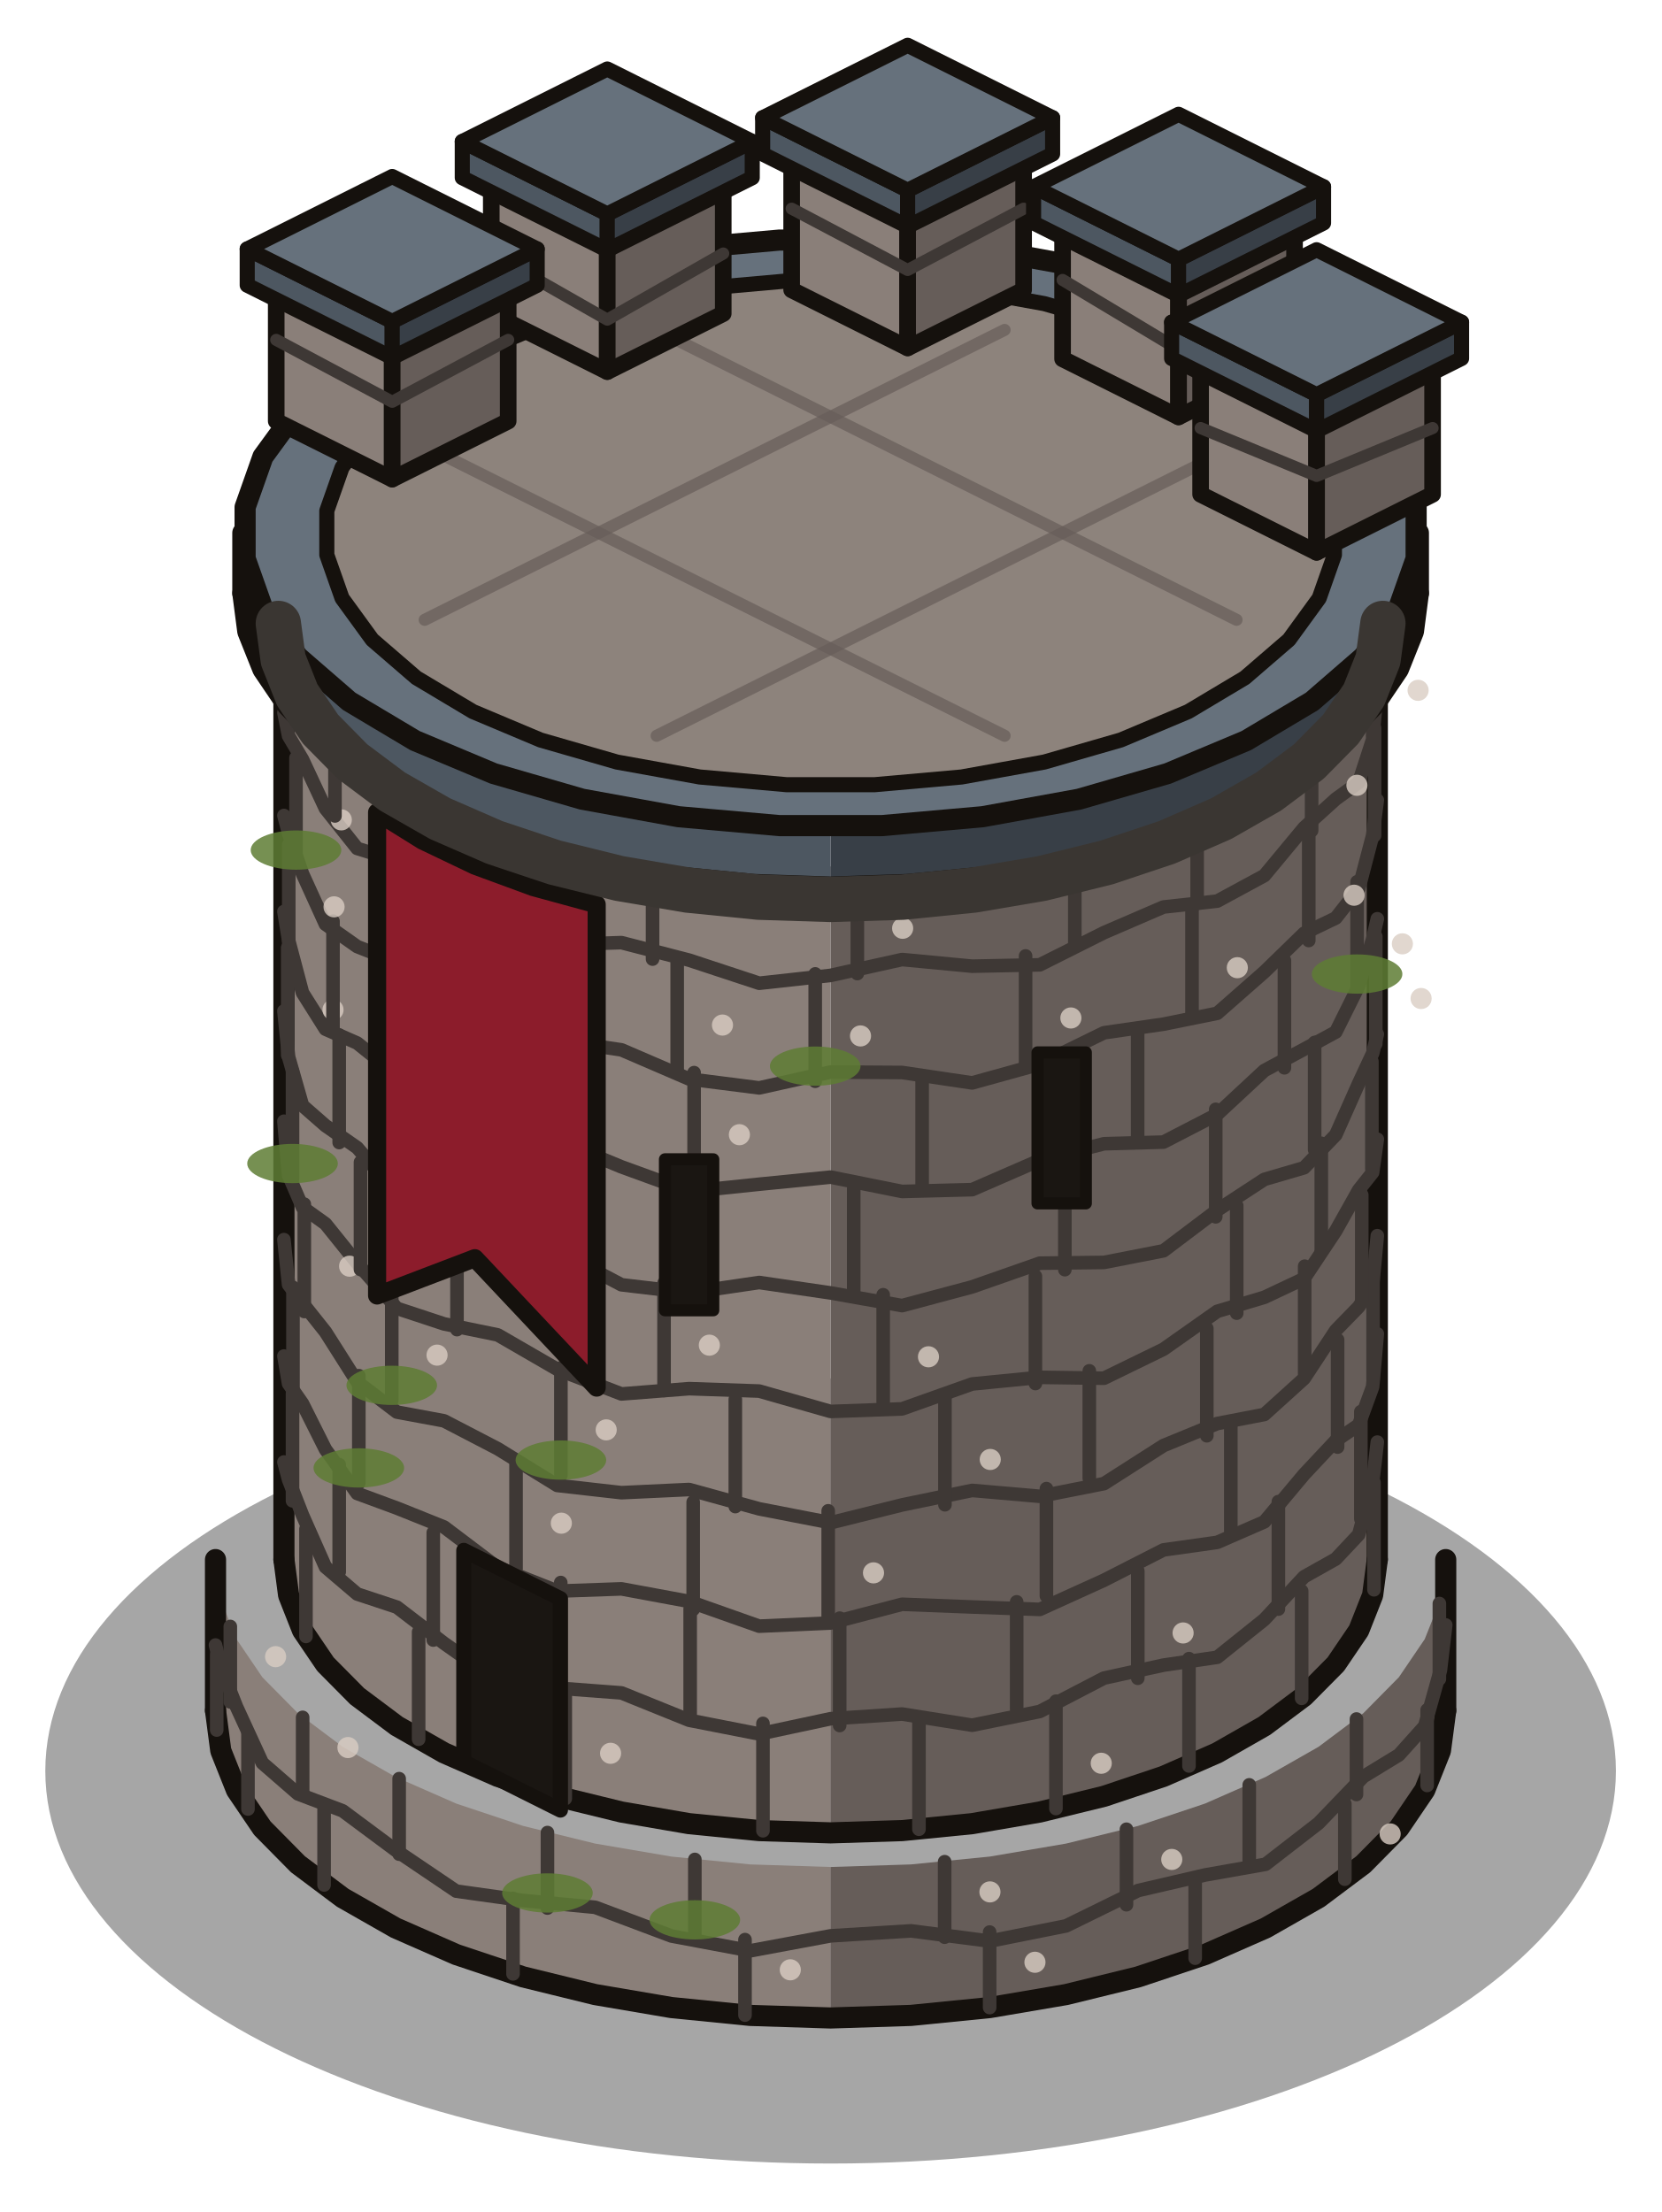
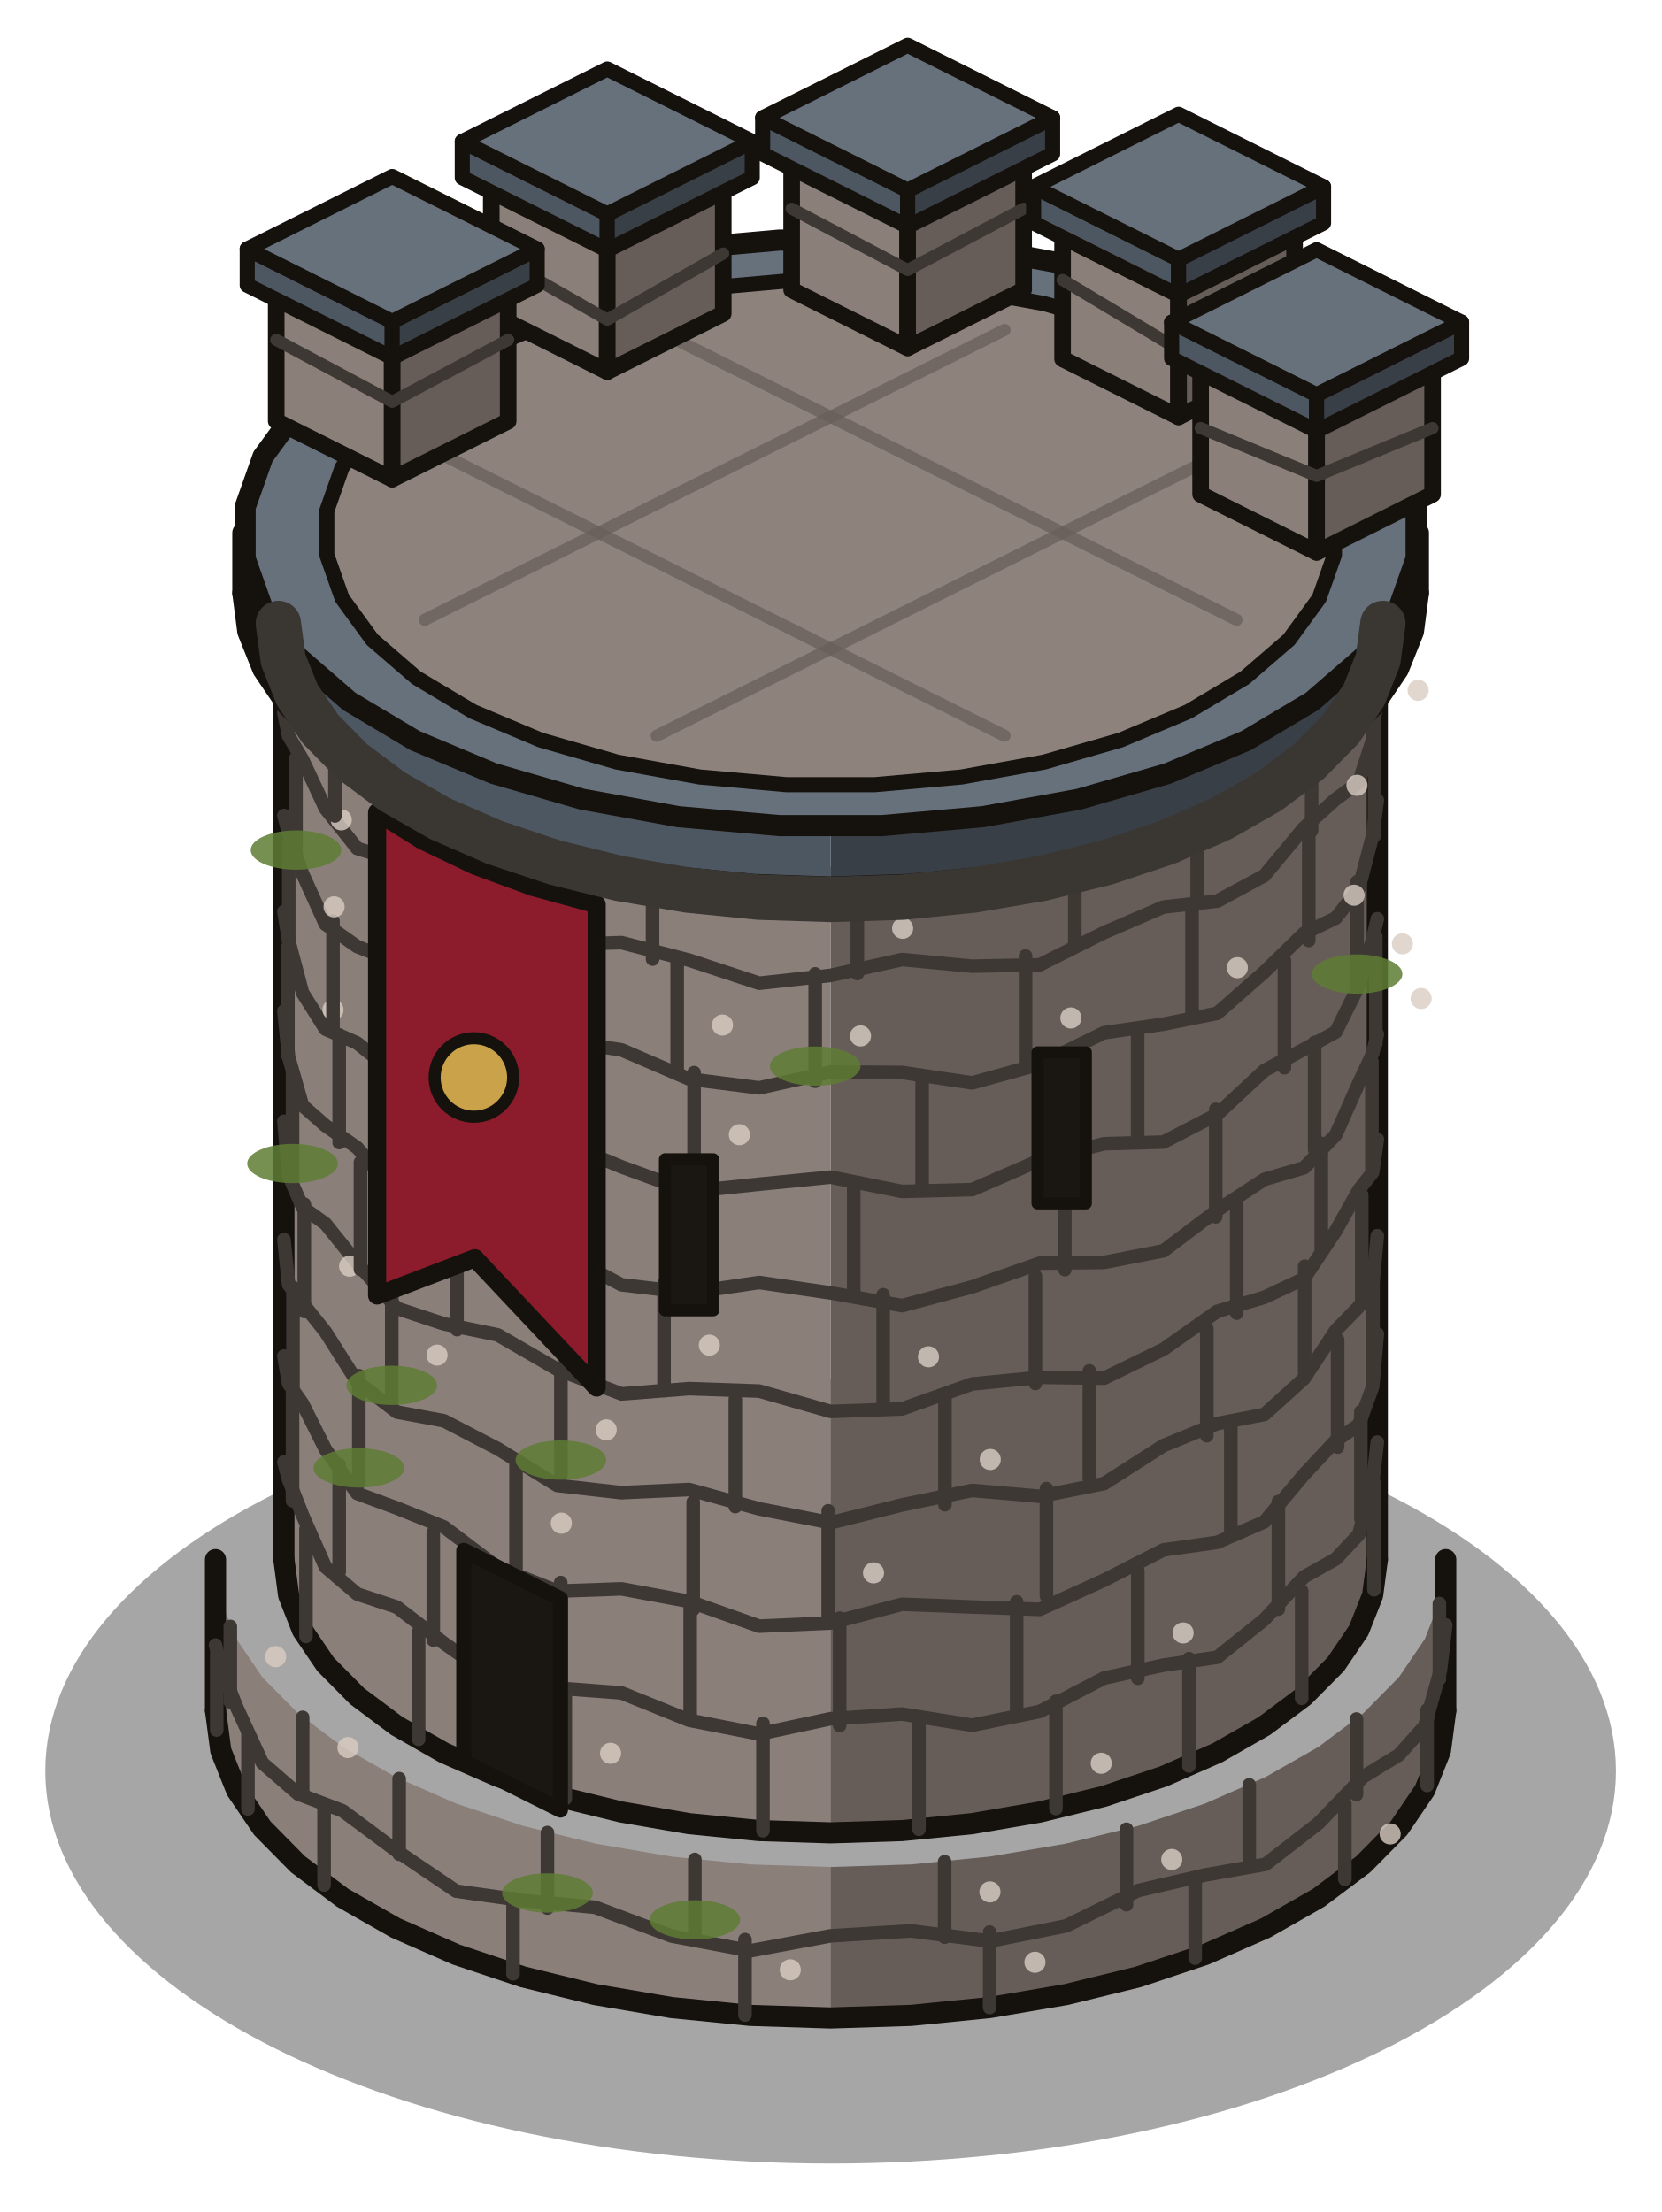
<svg xmlns="http://www.w3.org/2000/svg" width="220" height="293" viewBox="-55 -113.29 110 146.5">
  <ellipse cx="0" cy="4" rx="52" ry="26" fill="#000" opacity="0.35" />
  <polygon points="0,20.36 -5.32,20.19 -10.54,19.67 -15.59,18.81 -20.36,17.64 -24.79,16.16 -28.8,14.4 -32.31,12.4 -35.27,10.18 -37.63,7.79 -39.34,5.27 -40.38,2.66 -40.73,0 -40.73,-10 -40.38,-7.34 -39.34,-4.73 -37.63,-2.21 -35.27,0.18 -32.31,2.4 -28.8,4.4 -24.79,6.16 -20.36,7.64 -15.59,8.81 -10.54,9.67 -5.32,10.19 0,10.36" fill="#8a7f79" />
  <polygon points="40.73,0 40.38,2.66 39.34,5.27 37.63,7.79 35.27,10.18 32.31,12.4 28.8,14.4 24.79,16.16 20.36,17.64 15.59,18.81 10.54,19.67 5.32,20.19 0,20.36 0,10.36 5.32,10.19 10.54,9.67 15.59,8.81 20.36,7.64 24.79,6.16 28.8,4.4 32.31,2.4 35.27,0.18 37.63,-2.21 39.34,-4.73 40.38,-7.34 40.73,-10" fill="#665d59" />
  <polyline points="40.73,0 40.38,2.66 39.34,5.27 37.63,7.79 35.27,10.18 32.31,12.4 28.8,14.4 24.79,16.16 20.36,17.64 15.59,18.81 10.54,19.67 5.32,20.19 0,20.36 -5.32,20.19 -10.54,19.67 -15.59,18.81 -20.36,17.64 -24.79,16.16 -28.8,14.4 -32.31,12.4 -35.27,10.18 -37.63,7.79 -39.34,5.27 -40.38,2.66 -40.73,0" fill="none" stroke="#15110d" stroke-width="1.4" stroke-linecap="round" stroke-linejoin="round" />
  <polyline points="-40.73,0 -40.73,-10" fill="none" stroke="#15110d" stroke-width="1.4" stroke-linecap="round" stroke-linejoin="round" />
  <polyline points="40.73,0 40.73,-10" fill="none" stroke="#15110d" stroke-width="1.4" stroke-linecap="round" stroke-linejoin="round" />
  <polyline points="40.73,-5.67 40.38,-2.68 39.34,1.03 37.63,2.94 35.27,4.38 32.31,7.46 28.8,10.18 24.79,10.89 20.36,11.92 15.59,14.26 10.54,15.27 5.32,14.59 0,14.92 -5.32,15.91 -10.54,14.93 -15.59,13.03 -20.36,12.58 -24.79,11.96 -28.8,9.25 -32.31,6.64 -35.27,5.52 -37.63,3.47 -39.34,-0.25 -40.38,-2.88 -40.73,-4.34" fill="none" stroke="#3e3835" stroke-width="0.9" stroke-linecap="round" stroke-linejoin="round" />
  <polyline points="39.5,4.96 39.5,-0.04" fill="none" stroke="#3e3835" stroke-width="0.9" stroke-linecap="round" stroke-linejoin="round" />
  <polyline points="34.05,11.17 34.05,6.17" fill="none" stroke="#3e3835" stroke-width="0.9" stroke-linecap="round" stroke-linejoin="round" />
  <ellipse cx="37.05" cy="8.17" rx="0.7" ry="0.7" fill="#d9cdc3" opacity="0.8" />
  <polyline points="24.14,16.4 24.14,11.4" fill="none" stroke="#3e3835" stroke-width="0.9" stroke-linecap="round" stroke-linejoin="round" />
  <polyline points="10.53,19.67 10.53,14.67" fill="none" stroke="#3e3835" stroke-width="0.9" stroke-linecap="round" stroke-linejoin="round" />
  <ellipse cx="13.53" cy="16.67" rx="0.7" ry="0.7" fill="#d9cdc3" opacity="0.8" />
  <polyline points="-5.67,20.17 -5.67,15.17" fill="none" stroke="#3e3835" stroke-width="0.9" stroke-linecap="round" stroke-linejoin="round" />
  <ellipse cx="-2.67" cy="17.17" rx="0.7" ry="0.7" fill="#d9cdc3" opacity="0.8" />
  <polyline points="-21.03,17.44 -21.03,12.44" fill="none" stroke="#3e3835" stroke-width="0.9" stroke-linecap="round" stroke-linejoin="round" />
  <polyline points="-33.54,11.55 -33.54,6.55" fill="none" stroke="#3e3835" stroke-width="0.9" stroke-linecap="round" stroke-linejoin="round" />
  <polyline points="-38.58,6.52 -38.58,1.52" fill="none" stroke="#3e3835" stroke-width="0.9" stroke-linecap="round" stroke-linejoin="round" />
  <polyline points="-40.65,1.29 -40.65,-3.71" fill="none" stroke="#3e3835" stroke-width="0.9" stroke-linecap="round" stroke-linejoin="round" />
  <polyline points="40.31,-2.09 40.31,-7.09" fill="none" stroke="#3e3835" stroke-width="0.9" stroke-linecap="round" stroke-linejoin="round" />
  <polyline points="34.82,5.56 34.82,0.56" fill="none" stroke="#3e3835" stroke-width="0.9" stroke-linecap="round" stroke-linejoin="round" />
  <polyline points="27.72,9.92 27.72,4.92" fill="none" stroke="#3e3835" stroke-width="0.9" stroke-linecap="round" stroke-linejoin="round" />
  <polyline points="19.59,12.86 19.59,7.86" fill="none" stroke="#3e3835" stroke-width="0.9" stroke-linecap="round" stroke-linejoin="round" />
  <ellipse cx="22.59" cy="9.86" rx="0.7" ry="0.7" fill="#d9cdc3" opacity="0.8" />
  <polyline points="7.55,15.01 7.55,10.01" fill="none" stroke="#3e3835" stroke-width="0.9" stroke-linecap="round" stroke-linejoin="round" />
  <ellipse cx="10.55" cy="12.01" rx="0.7" ry="0.7" fill="#d9cdc3" opacity="0.8" />
  <polyline points="-8.99,14.86 -8.99,9.86" fill="none" stroke="#3e3835" stroke-width="0.9" stroke-linecap="round" stroke-linejoin="round" />
  <ellipse cx="-8.99" cy="13.86" rx="3" ry="1.3" fill="#5e7c34" opacity="0.85" />
  <polyline points="-18.75,13.08 -18.75,8.08" fill="none" stroke="#3e3835" stroke-width="0.9" stroke-linecap="round" stroke-linejoin="round" />
  <ellipse cx="-18.75" cy="12.08" rx="3" ry="1.3" fill="#5e7c34" opacity="0.85" />
  <polyline points="-28.57,9.51 -28.57,4.51" fill="none" stroke="#3e3835" stroke-width="0.9" stroke-linecap="round" stroke-linejoin="round" />
  <polyline points="-34.96,5.45 -34.96,0.45" fill="none" stroke="#3e3835" stroke-width="0.9" stroke-linecap="round" stroke-linejoin="round" />
  <ellipse cx="-31.96" cy="2.45" rx="0.7" ry="0.7" fill="#d9cdc3" opacity="0.8" />
  <polyline points="-39.75,-0.57 -39.75,-5.57" fill="none" stroke="#3e3835" stroke-width="0.9" stroke-linecap="round" stroke-linejoin="round" />
  <ellipse cx="-36.75" cy="-3.57" rx="0.7" ry="0.7" fill="#d9cdc3" opacity="0.8" />
  <polygon points="0,8.1 -4.73,7.95 -9.37,7.49 -13.85,6.72 -18.1,5.68 -22.04,4.36 -25.6,2.8 -28.72,1.02 -31.35,-0.95 -33.45,-3.07 -34.97,-5.31 -35.89,-7.64 -36.2,-10 -36.2,-74 -35.89,-71.64 -34.97,-69.31 -33.45,-67.07 -31.35,-64.95 -28.72,-62.98 -25.6,-61.2 -22.04,-59.64 -18.1,-58.32 -13.85,-57.28 -9.37,-56.51 -4.73,-56.05 0,-55.9" fill="#8a7f79" />
  <polygon points="36.2,-10 35.89,-7.64 34.97,-5.31 33.45,-3.07 31.35,-0.95 28.72,1.02 25.6,2.8 22.04,4.36 18.1,5.68 13.85,6.72 9.37,7.49 4.73,7.95 0,8.1 0,-55.9 4.73,-56.05 9.37,-56.51 13.85,-57.28 18.1,-58.32 22.04,-59.64 25.6,-61.2 28.72,-62.98 31.35,-64.95 33.45,-67.07 34.97,-69.31 35.89,-71.64 36.2,-74" fill="#665d59" />
  <polyline points="36.2,-10 35.89,-7.64 34.97,-5.31 33.45,-3.07 31.35,-0.95 28.72,1.02 25.6,2.8 22.04,4.36 18.1,5.68 13.85,6.72 9.37,7.49 4.73,7.95 0,8.1 -4.73,7.95 -9.37,7.49 -13.85,6.72 -18.1,5.68 -22.04,4.36 -25.6,2.8 -28.72,1.02 -31.35,-0.95 -33.45,-3.07 -34.97,-5.31 -35.89,-7.64 -36.2,-10" fill="none" stroke="#15110d" stroke-width="1.4" stroke-linecap="round" stroke-linejoin="round" />
  <polyline points="-36.2,-10 -36.2,-74" fill="none" stroke="#15110d" stroke-width="1.4" stroke-linecap="round" stroke-linejoin="round" />
  <polyline points="36.2,-10 36.2,-74" fill="none" stroke="#15110d" stroke-width="1.4" stroke-linecap="round" stroke-linejoin="round" />
  <polyline points="36.2,-17.78 35.89,-15.09 34.97,-11.66 33.45,-10.04 31.35,-8.86 28.72,-6.03 25.6,-3.53 22.04,-3.01 18.1,-2.15 13.85,0.06 9.37,0.97 4.73,0.23 0,0.54 -4.73,1.55 -9.37,0.64 -13.85,-1.17 -18.1,-1.49 -22.04,-1.95 -25.6,-4.46 -28.72,-6.85 -31.35,-7.72 -33.45,-9.51 -34.97,-12.94 -35.89,-15.29 -36.2,-16.46" fill="none" stroke="#3e3835" stroke-width="0.9" stroke-linecap="round" stroke-linejoin="round" />
  <polyline points="36.2,-24.95 35.89,-21.44 34.97,-18.92 33.45,-17.88 31.35,-15.64 28.72,-12.5 25.6,-11.14 22.04,-10.64 18.1,-8.63 13.85,-6.7 9.37,-6.86 4.73,-7.04 0,-5.8 -4.73,-5.59 -9.37,-7.23 -13.85,-8.06 -18.1,-7.91 -22.04,-9.47 -25.6,-12.16 -28.72,-13.41 -31.35,-14.38 -33.45,-17.3 -34.97,-20.33 -35.89,-21.65 -36.2,-23.48" fill="none" stroke="#3e3835" stroke-width="0.9" stroke-linecap="round" stroke-linejoin="round" />
  <polyline points="36.2,-31.45 35.89,-28.17 34.97,-26.74 33.45,-25.18 31.35,-21.99 28.72,-19.61 25.6,-19.01 22.04,-17.55 18.1,-15.03 13.85,-14.19 9.37,-14.58 4.73,-13.62 0,-12.44 -4.73,-13.36 -9.37,-14.64 -13.85,-14.43 -18.1,-14.91 -22.04,-17.34 -25.6,-19.19 -28.72,-19.77 -31.35,-21.77 -33.45,-25.08 -34.97,-26.99 -35.89,-28.21 -36.2,-31.19" fill="none" stroke="#3e3835" stroke-width="0.9" stroke-linecap="round" stroke-linejoin="round" />
  <polyline points="36.2,-37.84 35.89,-35.64 34.97,-34.48 33.45,-31.77 31.35,-28.61 28.72,-27.37 25.6,-26.44 22.04,-23.93 18.1,-22.01 13.85,-22.07 9.37,-21.63 4.73,-19.98 0,-19.81 -4.73,-21.16 -9.37,-21.32 -13.85,-20.97 -18.1,-22.6 -22.04,-24.88 -25.6,-25.61 -28.72,-26.64 -31.35,-29.63 -33.45,-32.24 -34.97,-33.33 -35.89,-35.46 -36.2,-39.03" fill="none" stroke="#3e3835" stroke-width="0.9" stroke-linecap="round" stroke-linejoin="round" />
  <polyline points="36.2,-44.79 35.89,-43.52 34.97,-41.55 33.45,-38.13 31.35,-35.95 28.72,-35.18 25.6,-33.14 22.04,-30.45 18.1,-29.68 13.85,-29.63 9.37,-28.06 4.73,-26.82 0,-27.66 -4.73,-28.35 -9.37,-27.67 -13.85,-28.2 -18.1,-30.44 -22.04,-31.68 -25.6,-32.06 -28.72,-34.22 -31.35,-37.28 -33.45,-38.74 -34.97,-40.07 -35.89,-43.29 -36.2,-46.33" fill="none" stroke="#3e3835" stroke-width="0.9" stroke-linecap="round" stroke-linejoin="round" />
  <polyline points="36.2,-52.44 35.89,-51.09 34.97,-48 33.45,-44.94 31.35,-43.8 28.72,-42.39 25.6,-39.49 22.04,-37.65 18.1,-37.54 13.85,-36.45 9.37,-34.5 4.73,-34.38 0,-35.33 -4.73,-34.86 -9.37,-34.38 -13.85,-36.01 -18.1,-37.77 -22.04,-38.04 -25.6,-39.15 -28.72,-42.1 -31.35,-44.21 -33.45,-45.13 -34.97,-47.54 -35.89,-51.02 -36.2,-52.92" fill="none" stroke="#3e3835" stroke-width="0.9" stroke-linecap="round" stroke-linejoin="round" />
  <polyline points="36.2,-60.3 35.89,-57.95 34.97,-54.43 33.45,-52.49 31.35,-51.48 28.72,-48.92 25.6,-46.18 22.04,-45.46 18.1,-44.89 13.85,-42.81 9.37,-41.57 4.73,-42.26 0,-42.29 -4.73,-41.24 -9.37,-41.83 -13.85,-43.76 -18.1,-44.38 -22.04,-44.64 -25.6,-46.9 -28.72,-49.56 -31.35,-50.6 -33.45,-52.08 -34.97,-55.42 -35.89,-58.1 -36.2,-59.28" fill="none" stroke="#3e3835" stroke-width="0.9" stroke-linecap="round" stroke-linejoin="round" />
  <polyline points="36.2,-67.68 35.89,-64.31 34.97,-61.47 33.45,-60.37 31.35,-58.47 28.72,-55.3 25.6,-53.61 22.04,-53.22 18.1,-51.52 13.85,-49.39 9.37,-49.3 4.73,-49.74 0,-48.69 -4.73,-48.17 -9.37,-49.7 -13.85,-50.86 -18.1,-50.73 -22.04,-51.95 -25.6,-54.72 -28.72,-56.28 -31.35,-57.1 -33.45,-59.74 -34.97,-62.99 -35.89,-64.55 -36.2,-66.09" fill="none" stroke="#3e3835" stroke-width="0.9" stroke-linecap="round" stroke-linejoin="round" />
  <polyline points="35.98,-8 35.98,-15.11" fill="none" stroke="#3e3835" stroke-width="0.9" stroke-linecap="round" stroke-linejoin="round" />
  <polyline points="31.19,-0.81 31.19,-7.92" fill="none" stroke="#3e3835" stroke-width="0.9" stroke-linecap="round" stroke-linejoin="round" />
  <polyline points="23.73,3.67 23.73,-3.44" fill="none" stroke="#3e3835" stroke-width="0.9" stroke-linecap="round" stroke-linejoin="round" />
  <polyline points="14.92,6.49 14.92,-0.62" fill="none" stroke="#3e3835" stroke-width="0.9" stroke-linecap="round" stroke-linejoin="round" />
  <ellipse cx="17.92" cy="3.49" rx="0.7" ry="0.7" fill="#d9cdc3" opacity="0.8" />
  <polyline points="5.85,7.86 5.85,0.75" fill="none" stroke="#3e3835" stroke-width="0.9" stroke-linecap="round" stroke-linejoin="round" />
  <polyline points="-4.48,7.96 -4.48,0.85" fill="none" stroke="#3e3835" stroke-width="0.9" stroke-linecap="round" stroke-linejoin="round" />
  <polyline points="-17.57,5.83 -17.57,-1.28" fill="none" stroke="#3e3835" stroke-width="0.9" stroke-linecap="round" stroke-linejoin="round" />
  <ellipse cx="-14.57" cy="2.83" rx="0.7" ry="0.7" fill="#d9cdc3" opacity="0.8" />
  <polyline points="-27.28,1.9 -27.28,-5.21" fill="none" stroke="#3e3835" stroke-width="0.9" stroke-linecap="round" stroke-linejoin="round" />
  <polyline points="-34.74,-4.91 -34.74,-12.02" fill="none" stroke="#3e3835" stroke-width="0.9" stroke-linecap="round" stroke-linejoin="round" />
  <polyline points="35.11,-12.69 35.11,-19.8" fill="none" stroke="#3e3835" stroke-width="0.9" stroke-linecap="round" stroke-linejoin="round" />
  <polyline points="29.65,-6.72 29.65,-13.84" fill="none" stroke="#3e3835" stroke-width="0.9" stroke-linecap="round" stroke-linejoin="round" />
  <polyline points="20.34,-2.14 20.34,-9.25" fill="none" stroke="#3e3835" stroke-width="0.9" stroke-linecap="round" stroke-linejoin="round" />
  <ellipse cx="23.34" cy="-5.14" rx="0.7" ry="0.7" fill="#d9cdc3" opacity="0.8" />
  <polyline points="12.32,-0.09 12.32,-7.2" fill="none" stroke="#3e3835" stroke-width="0.9" stroke-linecap="round" stroke-linejoin="round" />
  <polyline points="0.6,0.99 0.6,-6.12" fill="none" stroke="#3e3835" stroke-width="0.9" stroke-linecap="round" stroke-linejoin="round" />
  <polyline points="-9.3,0.38 -9.3,-6.73" fill="none" stroke="#3e3835" stroke-width="0.9" stroke-linecap="round" stroke-linejoin="round" />
  <polyline points="-17.87,-1.37 -17.87,-8.48" fill="none" stroke="#3e3835" stroke-width="0.9" stroke-linecap="round" stroke-linejoin="round" />
  <polyline points="-26.31,-4.67 -26.31,-11.79" fill="none" stroke="#3e3835" stroke-width="0.9" stroke-linecap="round" stroke-linejoin="round" />
  <polyline points="-32.54,-9.18 -32.54,-16.29" fill="none" stroke="#3e3835" stroke-width="0.9" stroke-linecap="round" stroke-linejoin="round" />
  <polyline points="-35.63,-13.89 -35.63,-21" fill="none" stroke="#3e3835" stroke-width="0.9" stroke-linecap="round" stroke-linejoin="round" />
  <polyline points="35.92,-21.95 35.92,-29.06" fill="none" stroke="#3e3835" stroke-width="0.9" stroke-linecap="round" stroke-linejoin="round" />
  <polyline points="33.57,-17.45 33.57,-24.56" fill="none" stroke="#3e3835" stroke-width="0.9" stroke-linecap="round" stroke-linejoin="round" />
  <polyline points="26.5,-11.89 26.5,-19" fill="none" stroke="#3e3835" stroke-width="0.9" stroke-linecap="round" stroke-linejoin="round" />
  <polyline points="14.29,-7.59 14.29,-14.7" fill="none" stroke="#3e3835" stroke-width="0.9" stroke-linecap="round" stroke-linejoin="round" />
  <polyline points="-0.16,-6.12 -0.16,-13.23" fill="none" stroke="#3e3835" stroke-width="0.9" stroke-linecap="round" stroke-linejoin="round" />
  <ellipse cx="2.84" cy="-9.12" rx="0.7" ry="0.7" fill="#d9cdc3" opacity="0.8" />
  <polyline points="-9.1,-6.7 -9.1,-13.81" fill="none" stroke="#3e3835" stroke-width="0.9" stroke-linecap="round" stroke-linejoin="round" />
  <polyline points="-20.83,-9.41 -20.83,-16.53" fill="none" stroke="#3e3835" stroke-width="0.9" stroke-linecap="round" stroke-linejoin="round" />
  <ellipse cx="-17.83" cy="-12.41" rx="0.7" ry="0.7" fill="#d9cdc3" opacity="0.8" />
  <polyline points="-31.24,-15.07 -31.24,-22.18" fill="none" stroke="#3e3835" stroke-width="0.9" stroke-linecap="round" stroke-linejoin="round" />
  <ellipse cx="-31.24" cy="-16.07" rx="3" ry="1.3" fill="#5e7c34" opacity="0.85" />
  <polyline points="-35.6,-20.92 -35.6,-28.03" fill="none" stroke="#3e3835" stroke-width="0.9" stroke-linecap="round" stroke-linejoin="round" />
  <polyline points="35.17,-27.04 35.17,-34.15" fill="none" stroke="#3e3835" stroke-width="0.9" stroke-linecap="round" stroke-linejoin="round" />
  <polyline points="31.39,-22.31 31.39,-29.43" fill="none" stroke="#3e3835" stroke-width="0.9" stroke-linecap="round" stroke-linejoin="round" />
  <polyline points="24.91,-18.2 24.91,-25.31" fill="none" stroke="#3e3835" stroke-width="0.9" stroke-linecap="round" stroke-linejoin="round" />
  <polyline points="17.13,-15.38 17.13,-22.5" fill="none" stroke="#3e3835" stroke-width="0.9" stroke-linecap="round" stroke-linejoin="round" />
  <polyline points="7.57,-13.63 7.57,-20.74" fill="none" stroke="#3e3835" stroke-width="0.9" stroke-linecap="round" stroke-linejoin="round" />
  <ellipse cx="10.57" cy="-16.63" rx="0.7" ry="0.7" fill="#d9cdc3" opacity="0.8" />
  <polyline points="-6.31,-13.51 -6.31,-20.62" fill="none" stroke="#3e3835" stroke-width="0.9" stroke-linecap="round" stroke-linejoin="round" />
  <polyline points="-17.86,-15.59 -17.86,-22.7" fill="none" stroke="#3e3835" stroke-width="0.9" stroke-linecap="round" stroke-linejoin="round" />
  <ellipse cx="-14.86" cy="-18.59" rx="0.7" ry="0.7" fill="#d9cdc3" opacity="0.8" />
  <ellipse cx="-17.86" cy="-16.59" rx="3" ry="1.3" fill="#5e7c34" opacity="0.85" />
  <polyline points="-29.06,-20.54 -29.06,-27.65" fill="none" stroke="#3e3835" stroke-width="0.9" stroke-linecap="round" stroke-linejoin="round" />
  <ellipse cx="-26.06" cy="-23.54" rx="0.7" ry="0.7" fill="#d9cdc3" opacity="0.8" />
  <ellipse cx="-29.06" cy="-21.54" rx="3" ry="1.3" fill="#5e7c34" opacity="0.85" />
  <polyline points="-34.85,-26.43 -34.85,-33.54" fill="none" stroke="#3e3835" stroke-width="0.9" stroke-linecap="round" stroke-linejoin="round" />
  <ellipse cx="-31.85" cy="-29.43" rx="0.7" ry="0.7" fill="#d9cdc3" opacity="0.8" />
  <polyline points="35.84,-35.88 35.84,-43" fill="none" stroke="#3e3835" stroke-width="0.9" stroke-linecap="round" stroke-linejoin="round" />
  <polyline points="32.49,-30.46 32.49,-37.57" fill="none" stroke="#3e3835" stroke-width="0.9" stroke-linecap="round" stroke-linejoin="round" />
  <polyline points="26.89,-26.32 26.89,-33.44" fill="none" stroke="#3e3835" stroke-width="0.9" stroke-linecap="round" stroke-linejoin="round" />
  <polyline points="13.56,-21.66 13.56,-28.77" fill="none" stroke="#3e3835" stroke-width="0.9" stroke-linecap="round" stroke-linejoin="round" />
  <polyline points="3.48,-20.43 3.48,-27.54" fill="none" stroke="#3e3835" stroke-width="0.9" stroke-linecap="round" stroke-linejoin="round" />
  <ellipse cx="6.48" cy="-23.43" rx="0.7" ry="0.7" fill="#d9cdc3" opacity="0.8" />
  <polyline points="-11.03,-21.2 -11.03,-28.31" fill="none" stroke="#3e3835" stroke-width="0.9" stroke-linecap="round" stroke-linejoin="round" />
  <ellipse cx="-8.03" cy="-24.2" rx="0.7" ry="0.7" fill="#d9cdc3" opacity="0.8" />
  <polyline points="-24.74,-25.23 -24.74,-32.34" fill="none" stroke="#3e3835" stroke-width="0.9" stroke-linecap="round" stroke-linejoin="round" />
  <polyline points="-31.13,-29.21 -31.13,-36.32" fill="none" stroke="#3e3835" stroke-width="0.9" stroke-linecap="round" stroke-linejoin="round" />
  <polyline points="-35.63,-35.23 -35.63,-42.34" fill="none" stroke="#3e3835" stroke-width="0.9" stroke-linecap="round" stroke-linejoin="round" />
  <ellipse cx="-35.63" cy="-36.23" rx="3" ry="1.3" fill="#5e7c34" opacity="0.85" />
  <polyline points="36.1,-44.16 36.1,-51.27" fill="none" stroke="#3e3835" stroke-width="0.9" stroke-linecap="round" stroke-linejoin="round" />
  <ellipse cx="39.1" cy="-47.16" rx="0.7" ry="0.7" fill="#d9cdc3" opacity="0.8" />
  <polyline points="32.05,-37.14 32.05,-44.25" fill="none" stroke="#3e3835" stroke-width="0.9" stroke-linecap="round" stroke-linejoin="round" />
  <polyline points="25.5,-32.7 25.5,-39.82" fill="none" stroke="#3e3835" stroke-width="0.9" stroke-linecap="round" stroke-linejoin="round" />
  <polyline points="15.51,-29.2 15.51,-36.31" fill="none" stroke="#3e3835" stroke-width="0.9" stroke-linecap="round" stroke-linejoin="round" />
  <polyline points="1.53,-27.47 1.53,-34.58" fill="none" stroke="#3e3835" stroke-width="0.9" stroke-linecap="round" stroke-linejoin="round" />
  <polyline points="-10.53,-28.24 -10.53,-35.35" fill="none" stroke="#3e3835" stroke-width="0.9" stroke-linecap="round" stroke-linejoin="round" />
  <polyline points="-23.94,-31.98 -23.94,-39.09" fill="none" stroke="#3e3835" stroke-width="0.9" stroke-linecap="round" stroke-linejoin="round" />
  <ellipse cx="-20.94" cy="-34.98" rx="0.7" ry="0.7" fill="#d9cdc3" opacity="0.8" />
  <ellipse cx="-23.94" cy="-32.98" rx="3" ry="1.3" fill="#5e7c34" opacity="0.85" />
  <polyline points="-32.54,-37.62 -32.54,-44.74" fill="none" stroke="#3e3835" stroke-width="0.9" stroke-linecap="round" stroke-linejoin="round" />
  <polyline points="-35.95,-43.41 -35.95,-50.52" fill="none" stroke="#3e3835" stroke-width="0.9" stroke-linecap="round" stroke-linejoin="round" />
  <ellipse cx="-32.95" cy="-46.41" rx="0.7" ry="0.7" fill="#d9cdc3" opacity="0.8" />
  <polyline points="34.86,-47.78 34.86,-54.89" fill="none" stroke="#3e3835" stroke-width="0.9" stroke-linecap="round" stroke-linejoin="round" />
  <ellipse cx="37.86" cy="-50.78" rx="0.7" ry="0.7" fill="#d9cdc3" opacity="0.8" />
  <ellipse cx="34.86" cy="-48.78" rx="3" ry="1.3" fill="#5e7c34" opacity="0.85" />
  <polyline points="30.05,-42.57 30.05,-49.68" fill="none" stroke="#3e3835" stroke-width="0.9" stroke-linecap="round" stroke-linejoin="round" />
  <polyline points="20.33,-37.69 20.33,-44.8" fill="none" stroke="#3e3835" stroke-width="0.9" stroke-linecap="round" stroke-linejoin="round" />
  <polyline points="6.06,-34.82 6.06,-41.93" fill="none" stroke="#3e3835" stroke-width="0.9" stroke-linecap="round" stroke-linejoin="round" />
  <polyline points="-9.04,-35.14 -9.04,-42.25" fill="none" stroke="#3e3835" stroke-width="0.9" stroke-linecap="round" stroke-linejoin="round" />
  <ellipse cx="-6.04" cy="-38.14" rx="0.7" ry="0.7" fill="#d9cdc3" opacity="0.8" />
  <polyline points="-19.01,-37.26 -19.01,-44.37" fill="none" stroke="#3e3835" stroke-width="0.9" stroke-linecap="round" stroke-linejoin="round" />
  <polyline points="-27.06,-40.64 -27.06,-47.75" fill="none" stroke="#3e3835" stroke-width="0.9" stroke-linecap="round" stroke-linejoin="round" />
  <polyline points="-32.95,-45.17 -32.95,-52.28" fill="none" stroke="#3e3835" stroke-width="0.9" stroke-linecap="round" stroke-linejoin="round" />
  <polyline points="-35.88,-50.23 -35.88,-57.34" fill="none" stroke="#3e3835" stroke-width="0.9" stroke-linecap="round" stroke-linejoin="round" />
  <ellipse cx="-32.88" cy="-53.23" rx="0.7" ry="0.7" fill="#d9cdc3" opacity="0.8" />
  <polyline points="36.02,-57.96 36.02,-65.07" fill="none" stroke="#3e3835" stroke-width="0.9" stroke-linecap="round" stroke-linejoin="round" />
  <polyline points="31.66,-51 31.66,-58.11" fill="none" stroke="#3e3835" stroke-width="0.9" stroke-linecap="round" stroke-linejoin="round" />
  <ellipse cx="34.66" cy="-54" rx="0.7" ry="0.7" fill="#d9cdc3" opacity="0.8" />
  <polyline points="23.93,-46.2 23.93,-53.31" fill="none" stroke="#3e3835" stroke-width="0.9" stroke-linecap="round" stroke-linejoin="round" />
  <ellipse cx="26.93" cy="-49.2" rx="0.7" ry="0.7" fill="#d9cdc3" opacity="0.8" />
  <polyline points="12.91,-42.87 12.91,-49.98" fill="none" stroke="#3e3835" stroke-width="0.9" stroke-linecap="round" stroke-linejoin="round" />
  <ellipse cx="15.91" cy="-45.87" rx="0.7" ry="0.7" fill="#d9cdc3" opacity="0.8" />
  <polyline points="-1.02,-41.68 -1.02,-48.79" fill="none" stroke="#3e3835" stroke-width="0.9" stroke-linecap="round" stroke-linejoin="round" />
  <ellipse cx="1.98" cy="-44.68" rx="0.7" ry="0.7" fill="#d9cdc3" opacity="0.8" />
  <ellipse cx="-1.02" cy="-42.68" rx="3" ry="1.3" fill="#5e7c34" opacity="0.85" />
  <polyline points="-10.16,-42.4 -10.16,-49.52" fill="none" stroke="#3e3835" stroke-width="0.9" stroke-linecap="round" stroke-linejoin="round" />
  <ellipse cx="-7.16" cy="-45.4" rx="0.7" ry="0.7" fill="#d9cdc3" opacity="0.8" />
  <polyline points="-19.45,-44.51 -19.45,-51.62" fill="none" stroke="#3e3835" stroke-width="0.9" stroke-linecap="round" stroke-linejoin="round" />
  <polyline points="-29.21,-49.09 -29.21,-56.2" fill="none" stroke="#3e3835" stroke-width="0.9" stroke-linecap="round" stroke-linejoin="round" />
  <polyline points="-35.4,-55.99 -35.4,-63.1" fill="none" stroke="#3e3835" stroke-width="0.9" stroke-linecap="round" stroke-linejoin="round" />
  <ellipse cx="-32.4" cy="-58.99" rx="0.7" ry="0.7" fill="#d9cdc3" opacity="0.8" />
  <ellipse cx="-35.4" cy="-56.99" rx="3" ry="1.3" fill="#5e7c34" opacity="0.85" />
  <polyline points="35.9,-64.57 35.9,-71.68" fill="none" stroke="#3e3835" stroke-width="0.9" stroke-linecap="round" stroke-linejoin="round" />
  <ellipse cx="38.9" cy="-67.57" rx="0.7" ry="0.7" fill="#d9cdc3" opacity="0.8" />
  <polyline points="31.85,-58.28 31.85,-65.39" fill="none" stroke="#3e3835" stroke-width="0.9" stroke-linecap="round" stroke-linejoin="round" />
  <ellipse cx="34.85" cy="-61.28" rx="0.7" ry="0.7" fill="#d9cdc3" opacity="0.8" />
  <polyline points="24.27,-53.46 24.27,-60.57" fill="none" stroke="#3e3835" stroke-width="0.9" stroke-linecap="round" stroke-linejoin="round" />
  <polyline points="16.17,-50.69 16.17,-57.8" fill="none" stroke="#3e3835" stroke-width="0.9" stroke-linecap="round" stroke-linejoin="round" />
  <polyline points="1.77,-48.81 1.77,-55.92" fill="none" stroke="#3e3835" stroke-width="0.9" stroke-linecap="round" stroke-linejoin="round" />
  <ellipse cx="4.77" cy="-51.81" rx="0.7" ry="0.7" fill="#d9cdc3" opacity="0.8" />
  <polyline points="-11.79,-49.77 -11.79,-56.89" fill="none" stroke="#3e3835" stroke-width="0.9" stroke-linecap="round" stroke-linejoin="round" />
  <polyline points="-20.41,-51.94 -20.41,-59.05" fill="none" stroke="#3e3835" stroke-width="0.9" stroke-linecap="round" stroke-linejoin="round" />
  <polyline points="-27.87,-55.34 -27.87,-62.45" fill="none" stroke="#3e3835" stroke-width="0.9" stroke-linecap="round" stroke-linejoin="round" />
  <polyline points="-32.82,-59.25 -32.82,-66.36" fill="none" stroke="#3e3835" stroke-width="0.9" stroke-linecap="round" stroke-linejoin="round" />
  <polygon points="-24.29,3.39 -17.89,6.59 -17.89,-7.41 -24.29,-10.61" fill="#1a1612" stroke="#15110d" stroke-width="1" stroke-linejoin="round" />
  <polygon points="-10.97,-26.51 -7.77,-26.51 -7.77,-36.51 -10.97,-36.51" fill="#1a1612" stroke="#15110d" stroke-width="0.8" stroke-linejoin="round" />
  <polygon points="13.7,-33.59 16.9,-33.59 16.9,-43.59 13.7,-43.59" fill="#1a1612" stroke="#15110d" stroke-width="0.8" stroke-linejoin="round" />
  <polygon points="0,-54.54 -5.08,-54.71 -10.07,-55.2 -14.89,-56.02 -19.46,-57.15 -23.69,-58.56 -27.52,-60.24 -30.88,-62.15 -33.7,-64.27 -35.96,-66.55 -37.59,-68.96 -38.59,-71.46 -38.92,-74 -38.92,-78 -38.59,-75.46 -37.59,-72.96 -35.96,-70.55 -33.7,-68.27 -30.88,-66.15 -27.52,-64.24 -23.69,-62.56 -19.46,-61.15 -14.89,-60.02 -10.07,-59.2 -5.08,-58.71 0,-58.54" fill="#4d5761" />
  <polygon points="38.92,-74 38.59,-71.46 37.59,-68.96 35.96,-66.55 33.7,-64.27 30.88,-62.15 27.52,-60.24 23.69,-58.56 19.46,-57.15 14.89,-56.02 10.07,-55.2 5.08,-54.71 0,-54.54 0,-58.54 5.08,-58.71 10.07,-59.2 14.89,-60.02 19.46,-61.15 23.69,-62.56 27.52,-64.24 30.88,-66.15 33.7,-68.27 35.96,-70.55 37.59,-72.96 38.59,-75.46 38.92,-78" fill="#383f47" />
  <polyline points="38.92,-74 38.59,-71.46 37.59,-68.96 35.96,-66.55 33.7,-64.27 30.88,-62.15 27.52,-60.24 23.69,-58.56 19.46,-57.15 14.89,-56.02 10.07,-55.2 5.08,-54.71 0,-54.54 -5.08,-54.71 -10.07,-55.2 -14.89,-56.02 -19.46,-57.15 -23.69,-58.56 -27.52,-60.24 -30.88,-62.15 -33.7,-64.27 -35.96,-66.55 -37.59,-68.96 -38.59,-71.46 -38.92,-74" fill="none" stroke="#15110d" stroke-width="1.4" stroke-linecap="round" stroke-linejoin="round" />
  <polyline points="-38.92,-74 -38.92,-78" fill="none" stroke="#15110d" stroke-width="1.4" stroke-linecap="round" stroke-linejoin="round" />
  <polyline points="38.92,-74 38.92,-78" fill="none" stroke="#15110d" stroke-width="1.4" stroke-linecap="round" stroke-linejoin="round" />
  <polygon points="27.52,-64.24 22.32,-62.06 16.45,-60.36 10.07,-59.2 3.39,-58.61 -3.39,-58.61 -10.07,-59.2 -16.45,-60.36 -22.32,-62.06 -27.52,-64.24 -31.88,-66.84 -35.27,-69.78 -37.59,-72.96 -38.77,-76.3 -38.77,-79.7 -37.59,-83.04 -35.27,-86.22 -31.88,-89.16 -27.52,-91.76 -22.32,-93.94 -16.45,-95.64 -10.07,-96.8 -3.39,-97.39 3.39,-97.39 10.07,-96.8 16.45,-95.64 22.32,-93.94 27.52,-91.76 31.88,-89.16 35.27,-86.22 37.59,-83.04 38.77,-79.7 38.77,-76.3 37.59,-72.96 35.27,-69.78 31.88,-66.84 27.52,-64.24" fill="#66717c" stroke="#15110d" stroke-width="1.4" stroke-linejoin="round" />
  <polygon points="23.68,-66.16 19.21,-64.28 14.15,-62.82 8.67,-61.83 2.92,-61.32 -2.92,-61.32 -8.67,-61.83 -14.15,-62.82 -19.21,-64.28 -23.68,-66.16 -27.43,-68.4 -30.35,-70.92 -32.35,-73.67 -33.36,-76.54 -33.36,-79.46 -32.35,-82.33 -30.35,-85.08 -27.43,-87.6 -23.68,-89.84 -19.21,-91.72 -14.15,-93.18 -8.67,-94.17 -2.92,-94.68 2.92,-94.68 8.67,-94.17 14.15,-93.18 19.21,-91.72 23.68,-89.84 27.43,-87.6 30.35,-85.08 32.35,-82.33 33.36,-79.46 33.36,-76.54 32.35,-73.67 30.35,-70.92 27.43,-68.4 23.68,-66.16" fill="#8d837c" stroke="#15110d" stroke-width="1" stroke-linejoin="round" />
  <polyline points="-11.52,-91.44 26.88,-72.24" fill="none" stroke="#665d59" stroke-width="0.8" stroke-linecap="round" stroke-linejoin="round" opacity="0.7" />
  <polyline points="11.52,-91.44 -26.88,-72.24" fill="none" stroke="#665d59" stroke-width="0.8" stroke-linecap="round" stroke-linejoin="round" opacity="0.7" />
  <polyline points="-26.88,-83.76 11.52,-64.56" fill="none" stroke="#665d59" stroke-width="0.8" stroke-linecap="round" stroke-linejoin="round" opacity="0.7" />
  <polyline points="26.88,-83.76 -11.52,-64.56" fill="none" stroke="#665d59" stroke-width="0.8" stroke-linecap="round" stroke-linejoin="round" opacity="0.7" />
  <polygon points="-2.58,-94.09 5.1,-90.25 5.1,-99.25 -2.58,-103.09" fill="#8a7f79" stroke="#15110d" stroke-width="1.1" stroke-linejoin="round" />
  <polygon points="5.1,-90.25 12.78,-94.09 12.78,-103.09 5.1,-99.25" fill="#665d59" stroke="#15110d" stroke-width="1.1" stroke-linejoin="round" />
  <polygon points="5.1,-106.93 12.78,-103.09 5.1,-99.25 -2.58,-103.09" fill="#a89c95" stroke="#15110d" stroke-width="1.1" stroke-linejoin="round" />
  <polyline points="-2.58,-99.47 5.1,-95.41 12.78,-99.47" fill="none" stroke="#3e3835" stroke-width="0.8" stroke-linecap="round" stroke-linejoin="round" />
  <polygon points="-4.5,-103.09 5.1,-98.29 5.1,-100.69 -4.5,-105.49" fill="#4d5761" stroke="#15110d" stroke-width="1" stroke-linejoin="round" />
  <polygon points="5.1,-98.29 14.7,-103.09 14.7,-105.49 5.1,-100.69" fill="#383f47" stroke="#15110d" stroke-width="1" stroke-linejoin="round" />
  <polygon points="5.1,-110.29 14.7,-105.49 5.1,-100.69 -4.5,-105.49" fill="#66717c" stroke="#15110d" stroke-width="1" stroke-linejoin="round" />
  <polygon points="-22.47,-92.52 -14.79,-88.68 -14.79,-97.68 -22.47,-101.52" fill="#8a7f79" stroke="#15110d" stroke-width="1.1" stroke-linejoin="round" />
  <polygon points="-14.79,-88.68 -7.11,-92.52 -7.11,-101.52 -14.79,-97.68" fill="#665d59" stroke="#15110d" stroke-width="1.1" stroke-linejoin="round" />
  <polygon points="-14.79,-105.36 -7.11,-101.52 -14.79,-97.68 -22.47,-101.52" fill="#a89c95" stroke="#15110d" stroke-width="1.1" stroke-linejoin="round" />
  <polyline points="-22.47,-96.5 -14.79,-92.12 -7.11,-96.5" fill="none" stroke="#3e3835" stroke-width="0.8" stroke-linecap="round" stroke-linejoin="round" />
  <polygon points="-24.39,-101.52 -14.79,-96.72 -14.79,-99.12 -24.39,-103.92" fill="#4d5761" stroke="#15110d" stroke-width="1" stroke-linejoin="round" />
  <polygon points="-14.79,-96.72 -5.19,-101.52 -5.19,-103.92 -14.79,-99.12" fill="#383f47" stroke="#15110d" stroke-width="1" stroke-linejoin="round" />
  <polygon points="-14.79,-108.72 -5.19,-103.92 -14.79,-99.12 -24.39,-103.92" fill="#66717c" stroke="#15110d" stroke-width="1" stroke-linejoin="round" />
  <polygon points="15.36,-89.52 23.04,-85.68 23.04,-94.68 15.36,-98.52" fill="#8a7f79" stroke="#15110d" stroke-width="1.1" stroke-linejoin="round" />
  <polygon points="23.04,-85.68 30.72,-89.52 30.72,-98.52 23.04,-94.68" fill="#665d59" stroke="#15110d" stroke-width="1.1" stroke-linejoin="round" />
  <polygon points="23.04,-102.36 30.72,-98.52 23.04,-94.68 15.36,-98.52" fill="#a89c95" stroke="#15110d" stroke-width="1.1" stroke-linejoin="round" />
  <polyline points="15.36,-94.75 23.04,-90.14 30.72,-94.75" fill="none" stroke="#3e3835" stroke-width="0.8" stroke-linecap="round" stroke-linejoin="round" />
  <polygon points="13.44,-98.52 23.04,-93.72 23.04,-96.12 13.44,-100.92" fill="#4d5761" stroke="#15110d" stroke-width="1" stroke-linejoin="round" />
  <polygon points="23.04,-93.72 32.64,-98.52 32.64,-100.92 23.04,-96.12" fill="#383f47" stroke="#15110d" stroke-width="1" stroke-linejoin="round" />
  <polygon points="23.04,-105.72 32.64,-100.92 23.04,-96.12 13.44,-100.92" fill="#66717c" stroke="#15110d" stroke-width="1" stroke-linejoin="round" />
  <polygon points="-36.71,-85.4 -29.03,-81.56 -29.03,-90.56 -36.71,-94.4" fill="#8a7f79" stroke="#15110d" stroke-width="1.1" stroke-linejoin="round" />
  <polygon points="-29.03,-81.56 -21.35,-85.4 -21.35,-94.4 -29.03,-90.56" fill="#665d59" stroke="#15110d" stroke-width="1.1" stroke-linejoin="round" />
  <polygon points="-29.03,-98.24 -21.35,-94.4 -29.03,-90.56 -36.71,-94.4" fill="#a89c95" stroke="#15110d" stroke-width="1.1" stroke-linejoin="round" />
  <polyline points="-36.71,-90.78 -29.03,-86.68 -21.35,-90.78" fill="none" stroke="#3e3835" stroke-width="0.8" stroke-linecap="round" stroke-linejoin="round" />
  <polygon points="-38.63,-94.4 -29.03,-89.6 -29.03,-92 -38.63,-96.8" fill="#4d5761" stroke="#15110d" stroke-width="1" stroke-linejoin="round" />
  <polygon points="-29.03,-89.6 -19.43,-94.4 -19.43,-96.8 -29.03,-92" fill="#383f47" stroke="#15110d" stroke-width="1" stroke-linejoin="round" />
  <polygon points="-29.03,-101.6 -19.43,-96.8 -29.03,-92 -38.63,-96.8" fill="#66717c" stroke="#15110d" stroke-width="1" stroke-linejoin="round" />
  <polygon points="24.5,-80.55 32.18,-76.71 32.18,-85.71 24.5,-89.55" fill="#8a7f79" stroke="#15110d" stroke-width="1.1" stroke-linejoin="round" />
  <polygon points="32.18,-76.71 39.86,-80.55 39.86,-89.55 32.18,-85.71" fill="#665d59" stroke="#15110d" stroke-width="1.1" stroke-linejoin="round" />
  <polygon points="32.18,-93.39 39.86,-89.55 32.18,-85.71 24.5,-89.55" fill="#a89c95" stroke="#15110d" stroke-width="1.1" stroke-linejoin="round" />
  <polyline points="24.5,-84.94 32.18,-81.77 39.86,-84.94" fill="none" stroke="#3e3835" stroke-width="0.8" stroke-linecap="round" stroke-linejoin="round" />
  <polygon points="22.58,-89.55 32.18,-84.75 32.18,-87.15 22.58,-91.95" fill="#4d5761" stroke="#15110d" stroke-width="1" stroke-linejoin="round" />
  <polygon points="32.18,-84.75 41.78,-89.55 41.78,-91.95 32.18,-87.15" fill="#383f47" stroke="#15110d" stroke-width="1" stroke-linejoin="round" />
  <polygon points="32.18,-96.75 41.78,-91.95 32.18,-87.15 22.58,-91.95" fill="#66717c" stroke="#15110d" stroke-width="1" stroke-linejoin="round" />
  <polygon points="-15.49,-53.39 -19.7,-54.54 -23.56,-55.96 -27.03,-57.62 -30.03,-59.49 -30.03,-27.49 -23.56,-29.96 -15.49,-21.39" fill="#8c1c2b" stroke="#15110d" stroke-width="1.2" stroke-linejoin="round" />
+   <ellipse cx="-23.62" cy="-41.93" rx="2.6" ry="2.6" fill="#c9a24a" stroke="#15110d" stroke-width="0.8" />
  <polyline points="36.57,-72 36.25,-69.61 35.32,-67.27 33.78,-65 31.67,-62.86 29.01,-60.87 25.86,-59.07 22.26,-57.5 18.28,-56.17 13.99,-55.11 9.46,-54.34 4.77,-53.87 0,-53.72 -4.77,-53.87 -9.46,-54.34 -13.99,-55.11 -18.28,-56.17 -22.26,-57.5 -25.86,-59.07 -29.01,-60.87 -31.67,-62.86 -33.78,-65 -35.32,-67.27 -36.25,-69.61 -36.57,-72" fill="none" stroke="#3a3632" stroke-width="3" stroke-linecap="round" stroke-linejoin="round" />
</svg>
